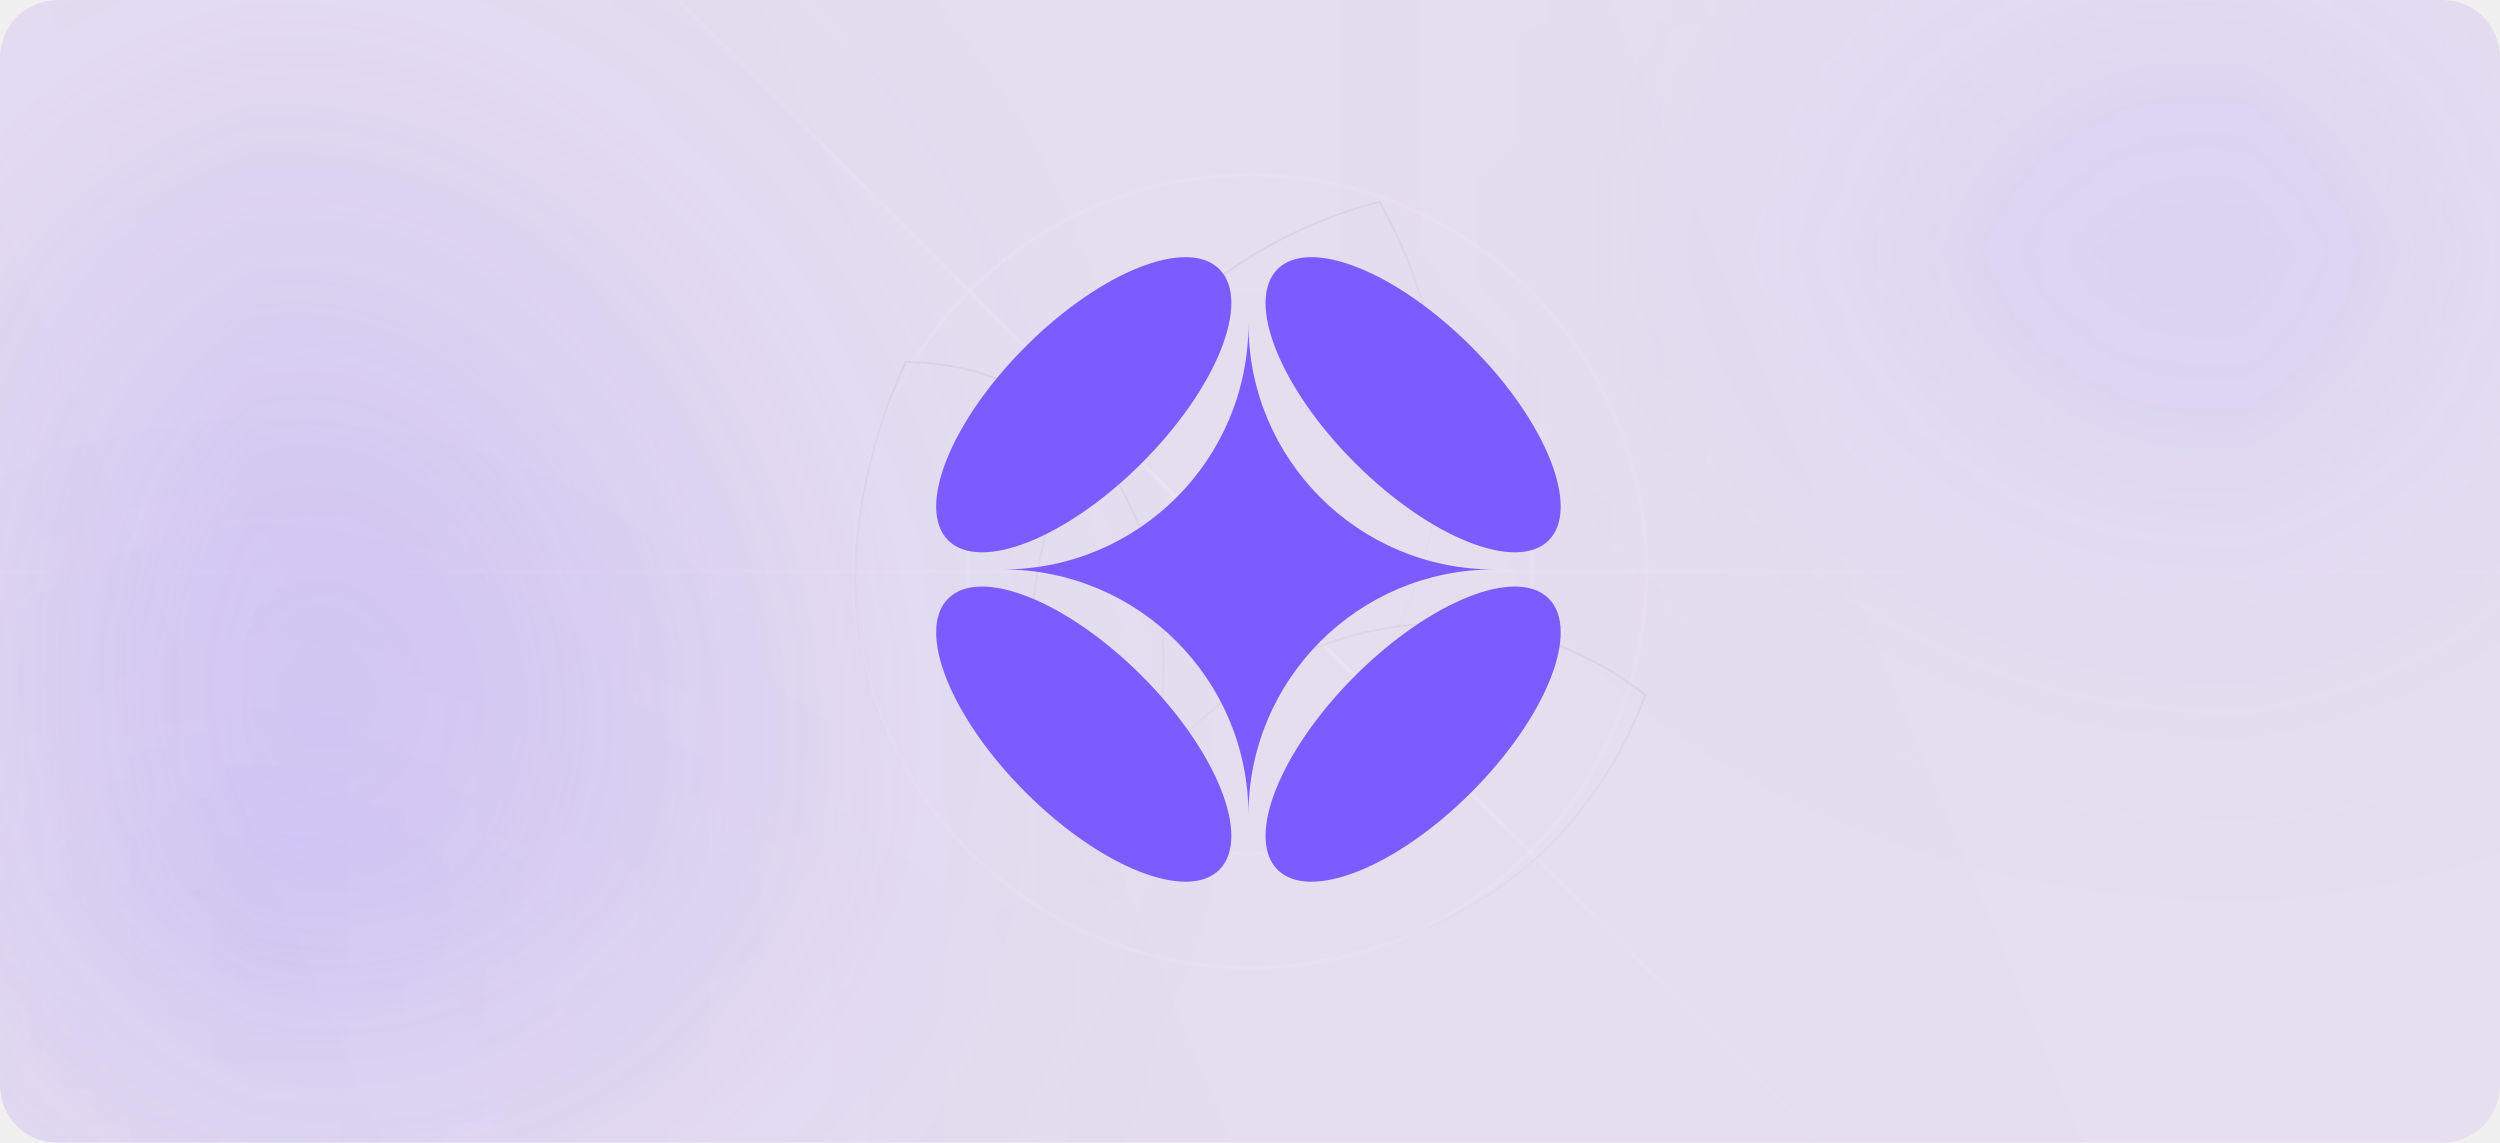
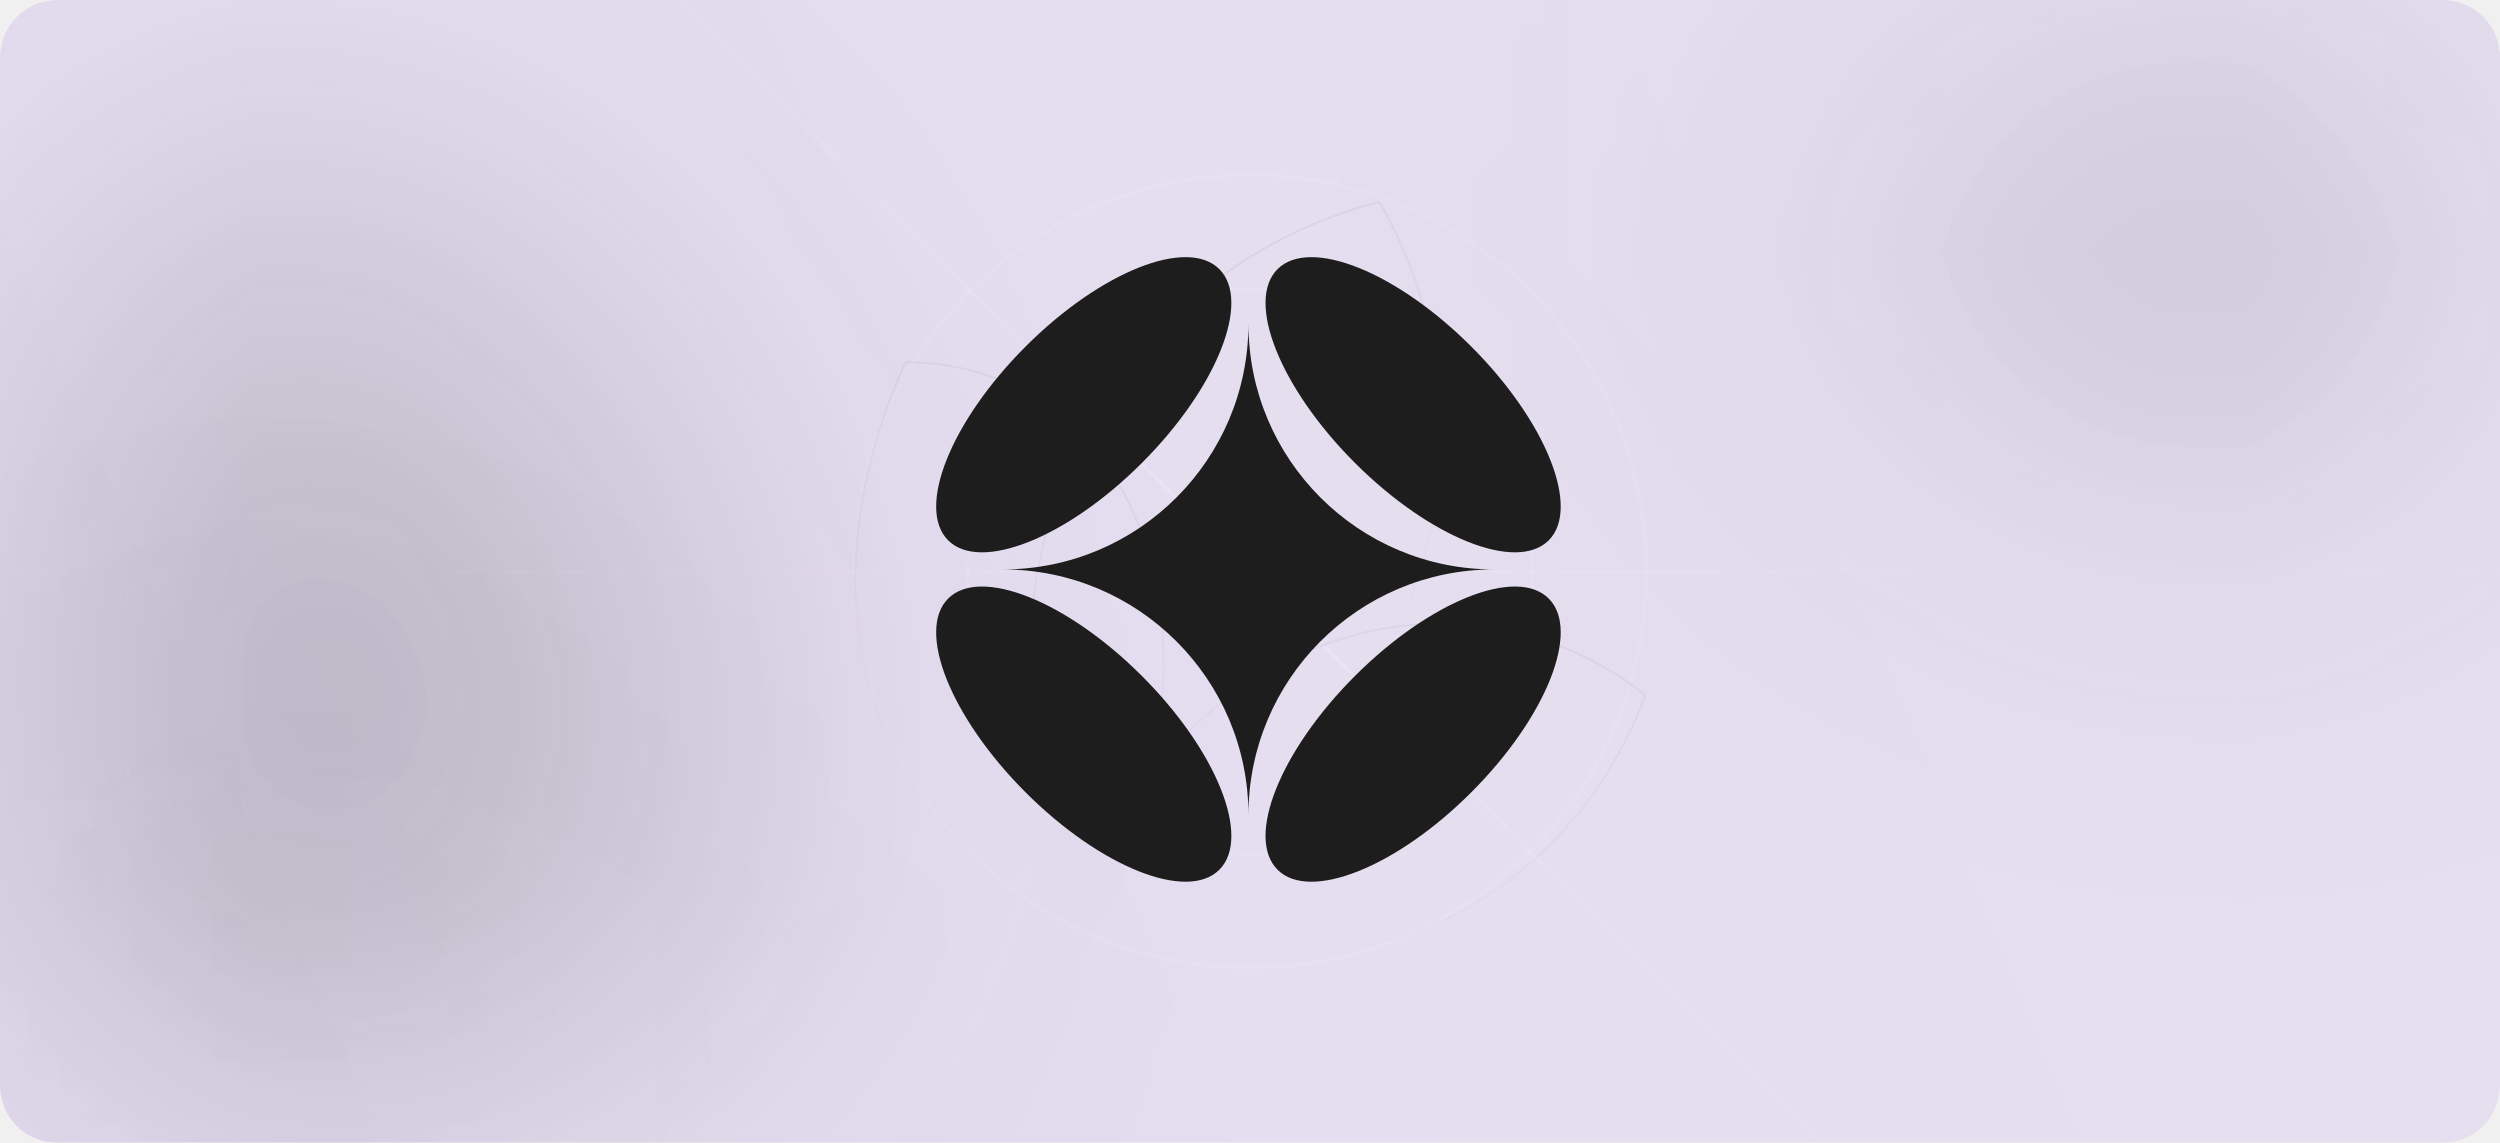
<svg xmlns="http://www.w3.org/2000/svg" width="700" height="320" viewBox="0 0 700 320" fill="none">
  <g clip-path="url(#clip0_1_3)">
    <mask id="mask0_1_3" style="mask-type:luminance" maskUnits="userSpaceOnUse" x="0" y="0" width="700" height="320">
      <path d="M700 0H0V320H700V0Z" fill="white" />
    </mask>
    <g mask="url(#mask0_1_3)">
      <mask id="mask1_1_3" style="mask-type:luminance" maskUnits="userSpaceOnUse" x="0" y="0" width="700" height="320">
        <path d="M684 0H16C7.163 0 0 7.163 0 16V304C0 312.837 7.163 320 16 320H684C692.837 320 700 312.837 700 304V16C700 7.163 692.837 0 684 0Z" fill="white" />
      </mask>
      <g mask="url(#mask1_1_3)">
        <path d="M684 0H16C7.163 0 0 7.163 0 16V304C0 312.837 7.163 320 16 320H684C692.837 320 700 312.837 700 304V16C700 7.163 692.837 0 684 0Z" fill="url(#paint0_linear_1_3)" />
        <path d="M311.72 247.034C283.108 246.887 258.409 231.208 246.538 201.531C234.656 171.825 238.271 134.702 253.583 101.377C282.195 101.524 306.894 117.203 318.765 146.88C330.647 176.586 327.031 213.709 311.72 247.034Z" stroke="url(#paint1_linear_1_3)" stroke-opacity="0.05" stroke-width="0.531" />
        <path d="M393.341 171.537C376.971 210.369 343.89 237.091 305.969 246.867C286.462 212.959 282.476 170.663 298.845 131.831C315.215 92.998 348.295 66.276 386.217 56.5C405.724 90.408 409.71 132.704 393.341 171.537Z" stroke="url(#paint2_linear_1_3)" stroke-opacity="0.05" stroke-width="0.531" />
        <path d="M393.586 261.878C362.034 272.529 329.98 265.88 306.002 246.907C317.534 215.919 341.57 190.327 373.13 179.673C404.681 169.023 436.735 175.671 460.714 194.644C449.181 225.632 425.145 251.224 393.586 261.878Z" stroke="url(#paint3_linear_1_3)" stroke-opacity="0.05" stroke-width="0.531" />
        <g opacity="0.8" filter="url(#filter0_f_1_3)">
-           <path d="M660 100C748.366 100 820 28.366 820 -60C820 -148.366 748.366 -220 660 -220C571.634 -220 500 -148.366 500 -60C500 28.366 571.634 100 660 100Z" fill="#7C5CFE" fill-opacity="0.4" />
+           <path d="M660 100C748.366 100 820 28.366 820 -60C820 -148.366 748.366 -220 660 -220C571.634 -220 500 -148.366 500 -60C500 28.366 571.634 100 660 100Z" fill="#1D1D1D" fill-opacity="0.4" />
        </g>
        <g opacity="0.8" filter="url(#filter1_f_1_3)">
-           <path d="M20 373C108.366 373 180 301.366 180 213C180 124.634 108.366 53 20 53C-68.366 53 -140 124.634 -140 213C-140 301.366 -68.366 373 20 373Z" fill="#7C5CFE" fill-opacity="0.33" />
+           <path d="M20 373C108.366 373 180 301.366 180 213C180 124.634 108.366 53 20 53C-68.366 53 -140 124.634 -140 213C-140 301.366 -68.366 373 20 373Z" fill="#1D1D1D" fill-opacity="0.33" />
        </g>
        <g opacity="0.8" filter="url(#filter2_f_1_3)">
-           <path d="M20 573C108.366 573 180 501.366 180 413C180 324.634 108.366 253 20 253C-68.366 253 -140 324.634 -140 413C-140 501.366 -68.366 573 20 573Z" fill="#7C5CFE" fill-opacity="0.22" />
+           <path d="M20 573C108.366 573 180 501.366 180 413C180 324.634 108.366 253 20 253C-68.366 253 -140 324.634 -140 413C-140 501.366 -68.366 573 20 573Z" fill="#1D1D1D" fill-opacity="0.22" />
        </g>
        <path opacity="0.2" d="M0 50H700" stroke="url(#paint4_radial_1_3)" stroke-dasharray="4 4" />
        <path opacity="0.1" d="M0 82H700" stroke="url(#paint5_radial_1_3)" stroke-dasharray="4 4" />
        <path opacity="0.2" d="M239 0V320" stroke="url(#paint6_radial_1_3)" stroke-dasharray="4 4" />
        <path opacity="0.1" d="M271 0V320" stroke="url(#paint7_radial_1_3)" stroke-dasharray="4 4" />
        <path opacity="0.2" d="M461 0V320" stroke="url(#paint8_radial_1_3)" stroke-dasharray="4 4" />
        <path opacity="0.1" d="M429 0V320" stroke="url(#paint9_radial_1_3)" stroke-dasharray="4 4" />
        <path opacity="0.2" d="M0 271H700" stroke="url(#paint10_radial_1_3)" stroke-dasharray="4 4" />
        <path opacity="0.1" d="M0 239H700" stroke="url(#paint11_radial_1_3)" stroke-dasharray="4 4" />
        <g style="mix-blend-mode:overlay" opacity="0.1">
          <path d="M0 160H700" stroke="url(#paint12_linear_1_3)" />
        </g>
        <g style="mix-blend-mode:overlay" opacity="0.2">
          <path d="M511 321L189 -1" stroke="url(#paint13_linear_1_3)" />
        </g>
        <g style="mix-blend-mode:overlay" opacity="0.1">
          <path d="M350 271C411.304 271 461 221.304 461 160C461 98.696 411.304 49 350 49C288.696 49 239 98.696 239 160C239 221.304 288.696 271 350 271Z" stroke="white" />
        </g>
        <g style="mix-blend-mode:overlay" opacity="0.1">
          <path d="M350 239C393.63 239 429 203.63 429 160C429 116.37 393.63 81 350 81C306.37 81 271 116.37 271 160C271 203.63 306.37 239 350 239Z" stroke="white" />
        </g>
      </g>
    </g>
    <g clip-path="url(#clip1_1_3)">
-       <path fill-rule="evenodd" clip-rule="evenodd" d="M319.738 129.617C340.708 108.65 350.417 84.36 341.422 75.365C332.424 66.358 308.12 76.066 287.157 97.037C266.191 118.005 256.484 142.302 265.487 151.297C274.481 160.294 298.777 150.586 319.74 129.618L319.738 129.617Z" fill="#7C5CFE" />
-       <path fill-rule="evenodd" clip-rule="evenodd" d="M411.963 221.846C432.931 200.88 442.64 176.585 433.642 167.592C424.644 158.59 400.358 168.297 379.387 189.268C358.419 210.236 348.713 234.527 357.707 243.52C366.707 252.523 391.004 242.823 411.963 221.846Z" fill="#7C5CFE" />
-       <path fill-rule="evenodd" clip-rule="evenodd" d="M319.738 189.27C298.775 168.298 274.48 158.59 265.485 167.592C256.482 176.586 266.19 200.885 287.157 221.846C308.125 242.822 332.424 252.523 341.422 243.522C350.425 234.521 340.709 210.238 319.738 189.27Z" fill="#7C5CFE" />
-       <path fill-rule="evenodd" clip-rule="evenodd" d="M411.963 97.039C391.002 76.07 366.706 66.359 357.703 75.365C348.713 84.36 358.416 108.651 379.383 129.615C400.358 150.584 424.65 160.294 433.64 151.295C442.641 142.297 432.937 118.005 411.961 97.039H411.963Z" fill="#7C5CFE" />
-       <path d="M349.565 90.656C349.565 128.647 318.761 159.443 280.777 159.443C318.768 159.443 349.565 190.24 349.565 228.226C349.565 190.24 380.36 159.443 418.346 159.443C380.361 159.443 349.565 128.647 349.565 90.656Z" fill="#7C5CFE" />
+       <path fill-rule="evenodd" clip-rule="evenodd" d="M319.738 129.617C340.708 108.65 350.417 84.36 341.422 75.365C332.424 66.358 308.12 76.066 287.157 97.037C266.191 118.005 256.484 142.302 265.487 151.297C274.481 160.294 298.777 150.586 319.74 129.618L319.738 129.617Z" fill="#1D1D1D" />
+       <path fill-rule="evenodd" clip-rule="evenodd" d="M411.963 221.846C432.931 200.88 442.64 176.585 433.642 167.592C424.644 158.59 400.358 168.297 379.387 189.268C358.419 210.236 348.713 234.527 357.707 243.52C366.707 252.523 391.004 242.823 411.963 221.846Z" fill="#1D1D1D" />
+       <path fill-rule="evenodd" clip-rule="evenodd" d="M319.738 189.27C298.775 168.298 274.48 158.59 265.485 167.592C256.482 176.586 266.19 200.885 287.157 221.846C308.125 242.822 332.424 252.523 341.422 243.522C350.425 234.521 340.709 210.238 319.738 189.27Z" fill="#1D1D1D" />
+       <path fill-rule="evenodd" clip-rule="evenodd" d="M411.963 97.039C391.002 76.07 366.706 66.359 357.703 75.365C348.713 84.36 358.416 108.651 379.383 129.615C400.358 150.584 424.65 160.294 433.64 151.295C442.641 142.297 432.937 118.005 411.961 97.039H411.963Z" fill="#1D1D1D" />
+       <path d="M349.565 90.656C349.565 128.647 318.761 159.443 280.777 159.443C318.768 159.443 349.565 190.24 349.565 228.226C349.565 190.24 380.36 159.443 418.346 159.443C380.361 159.443 349.565 128.647 349.565 90.656Z" fill="#1D1D1D" />
    </g>
  </g>
  <defs>
    <filter id="filter0_f_1_3" x="260" y="-460" width="800" height="800" filterUnits="userSpaceOnUse" color-interpolation-filters="sRGB">
      <feFlood flood-opacity="0" result="BackgroundImageFix" />
      <feBlend mode="normal" in="SourceGraphic" in2="BackgroundImageFix" result="shape" />
      <feGaussianBlur stdDeviation="120" result="effect1_foregroundBlur_1_3" />
    </filter>
    <filter id="filter1_f_1_3" x="-380" y="-187" width="800" height="800" filterUnits="userSpaceOnUse" color-interpolation-filters="sRGB">
      <feFlood flood-opacity="0" result="BackgroundImageFix" />
      <feBlend mode="normal" in="SourceGraphic" in2="BackgroundImageFix" result="shape" />
      <feGaussianBlur stdDeviation="120" result="effect1_foregroundBlur_1_3" />
    </filter>
    <filter id="filter2_f_1_3" x="-380" y="13" width="800" height="800" filterUnits="userSpaceOnUse" color-interpolation-filters="sRGB">
      <feFlood flood-opacity="0" result="BackgroundImageFix" />
      <feBlend mode="normal" in="SourceGraphic" in2="BackgroundImageFix" result="shape" />
      <feGaussianBlur stdDeviation="120" result="effect1_foregroundBlur_1_3" />
    </filter>
    <linearGradient id="paint0_linear_1_3" x1="1.27814e-05" y1="320" x2="710.784" y2="26.079" gradientUnits="userSpaceOnUse">
      <stop stop-color="#6415EA" stop-opacity="0.09" />
      <stop offset="0.729" stop-color="#6415EA" stop-opacity="0.08" />
    </linearGradient>
    <linearGradient id="paint1_linear_1_3" x1="311.84" y1="123.717" x2="253.579" y2="224.761" gradientUnits="userSpaceOnUse">
      <stop />
      <stop offset="1" stop-opacity="0" />
    </linearGradient>
    <linearGradient id="paint2_linear_1_3" x1="308.586" y1="102.284" x2="383.487" y2="201.169" gradientUnits="userSpaceOnUse">
      <stop />
      <stop offset="1" stop-opacity="0" />
    </linearGradient>
    <linearGradient id="paint3_linear_1_3" x1="395.842" y1="169.781" x2="370.99" y2="271.799" gradientUnits="userSpaceOnUse">
      <stop />
      <stop offset="1" stop-opacity="0" />
    </linearGradient>
    <radialGradient id="paint4_radial_1_3" cx="0" cy="0" r="1" gradientUnits="userSpaceOnUse" gradientTransform="translate(nan nan) rotate(nan) scale(nan nan)">
      <stop offset="0.349" stop-color="#84FFD3" />
      <stop offset="0.88" stop-color="#18E299" stop-opacity="0" />
    </radialGradient>
    <radialGradient id="paint5_radial_1_3" cx="0" cy="0" r="1" gradientUnits="userSpaceOnUse" gradientTransform="translate(nan nan) rotate(nan) scale(nan nan)">
      <stop offset="0.349" stop-color="#84FFD3" />
      <stop offset="0.88" stop-color="#18E299" stop-opacity="0" />
    </radialGradient>
    <radialGradient id="paint6_radial_1_3" cx="0" cy="0" r="1" gradientUnits="userSpaceOnUse" gradientTransform="translate(nan nan) rotate(nan) scale(nan nan)">
      <stop offset="0.349" stop-color="#84FFD3" />
      <stop offset="0.88" stop-color="#18E299" stop-opacity="0" />
    </radialGradient>
    <radialGradient id="paint7_radial_1_3" cx="0" cy="0" r="1" gradientUnits="userSpaceOnUse" gradientTransform="translate(nan nan) rotate(nan) scale(nan nan)">
      <stop offset="0.349" stop-color="#84FFD3" />
      <stop offset="0.88" stop-color="#18E299" stop-opacity="0" />
    </radialGradient>
    <radialGradient id="paint8_radial_1_3" cx="0" cy="0" r="1" gradientUnits="userSpaceOnUse" gradientTransform="translate(nan nan) rotate(nan) scale(nan nan)">
      <stop offset="0.349" stop-color="#84FFD3" />
      <stop offset="0.88" stop-color="#18E299" stop-opacity="0" />
    </radialGradient>
    <radialGradient id="paint9_radial_1_3" cx="0" cy="0" r="1" gradientUnits="userSpaceOnUse" gradientTransform="translate(nan nan) rotate(nan) scale(nan nan)">
      <stop offset="0.349" stop-color="#84FFD3" />
      <stop offset="0.88" stop-color="#18E299" stop-opacity="0" />
    </radialGradient>
    <radialGradient id="paint10_radial_1_3" cx="0" cy="0" r="1" gradientUnits="userSpaceOnUse" gradientTransform="translate(nan nan) rotate(nan) scale(nan nan)">
      <stop offset="0.349" stop-color="#84FFD3" />
      <stop offset="0.88" stop-color="#18E299" stop-opacity="0" />
    </radialGradient>
    <radialGradient id="paint11_radial_1_3" cx="0" cy="0" r="1" gradientUnits="userSpaceOnUse" gradientTransform="translate(nan nan) rotate(nan) scale(nan nan)">
      <stop offset="0.349" stop-color="#84FFD3" />
      <stop offset="0.88" stop-color="#18E299" stop-opacity="0" />
    </radialGradient>
    <linearGradient id="paint12_linear_1_3" x1="nan" y1="nan" x2="nan" y2="nan" gradientUnits="userSpaceOnUse">
      <stop stop-color="white" stop-opacity="0.1" />
      <stop offset="0.5" stop-color="white" />
      <stop offset="1" stop-color="white" stop-opacity="0.1" />
    </linearGradient>
    <linearGradient id="paint13_linear_1_3" x1="511" y1="321" x2="189" y2="-1" gradientUnits="userSpaceOnUse">
      <stop stop-color="white" stop-opacity="0.1" />
      <stop offset="0.5" stop-color="white" />
      <stop offset="1" stop-color="white" stop-opacity="0.1" />
    </linearGradient>
    <clipPath id="clip0_1_3">
      <rect width="700" height="320" fill="white" />
    </clipPath>
    <clipPath id="clip1_1_3">
      <rect width="175" height="175" fill="white" transform="translate(262 72)" />
    </clipPath>
  </defs>
</svg>
